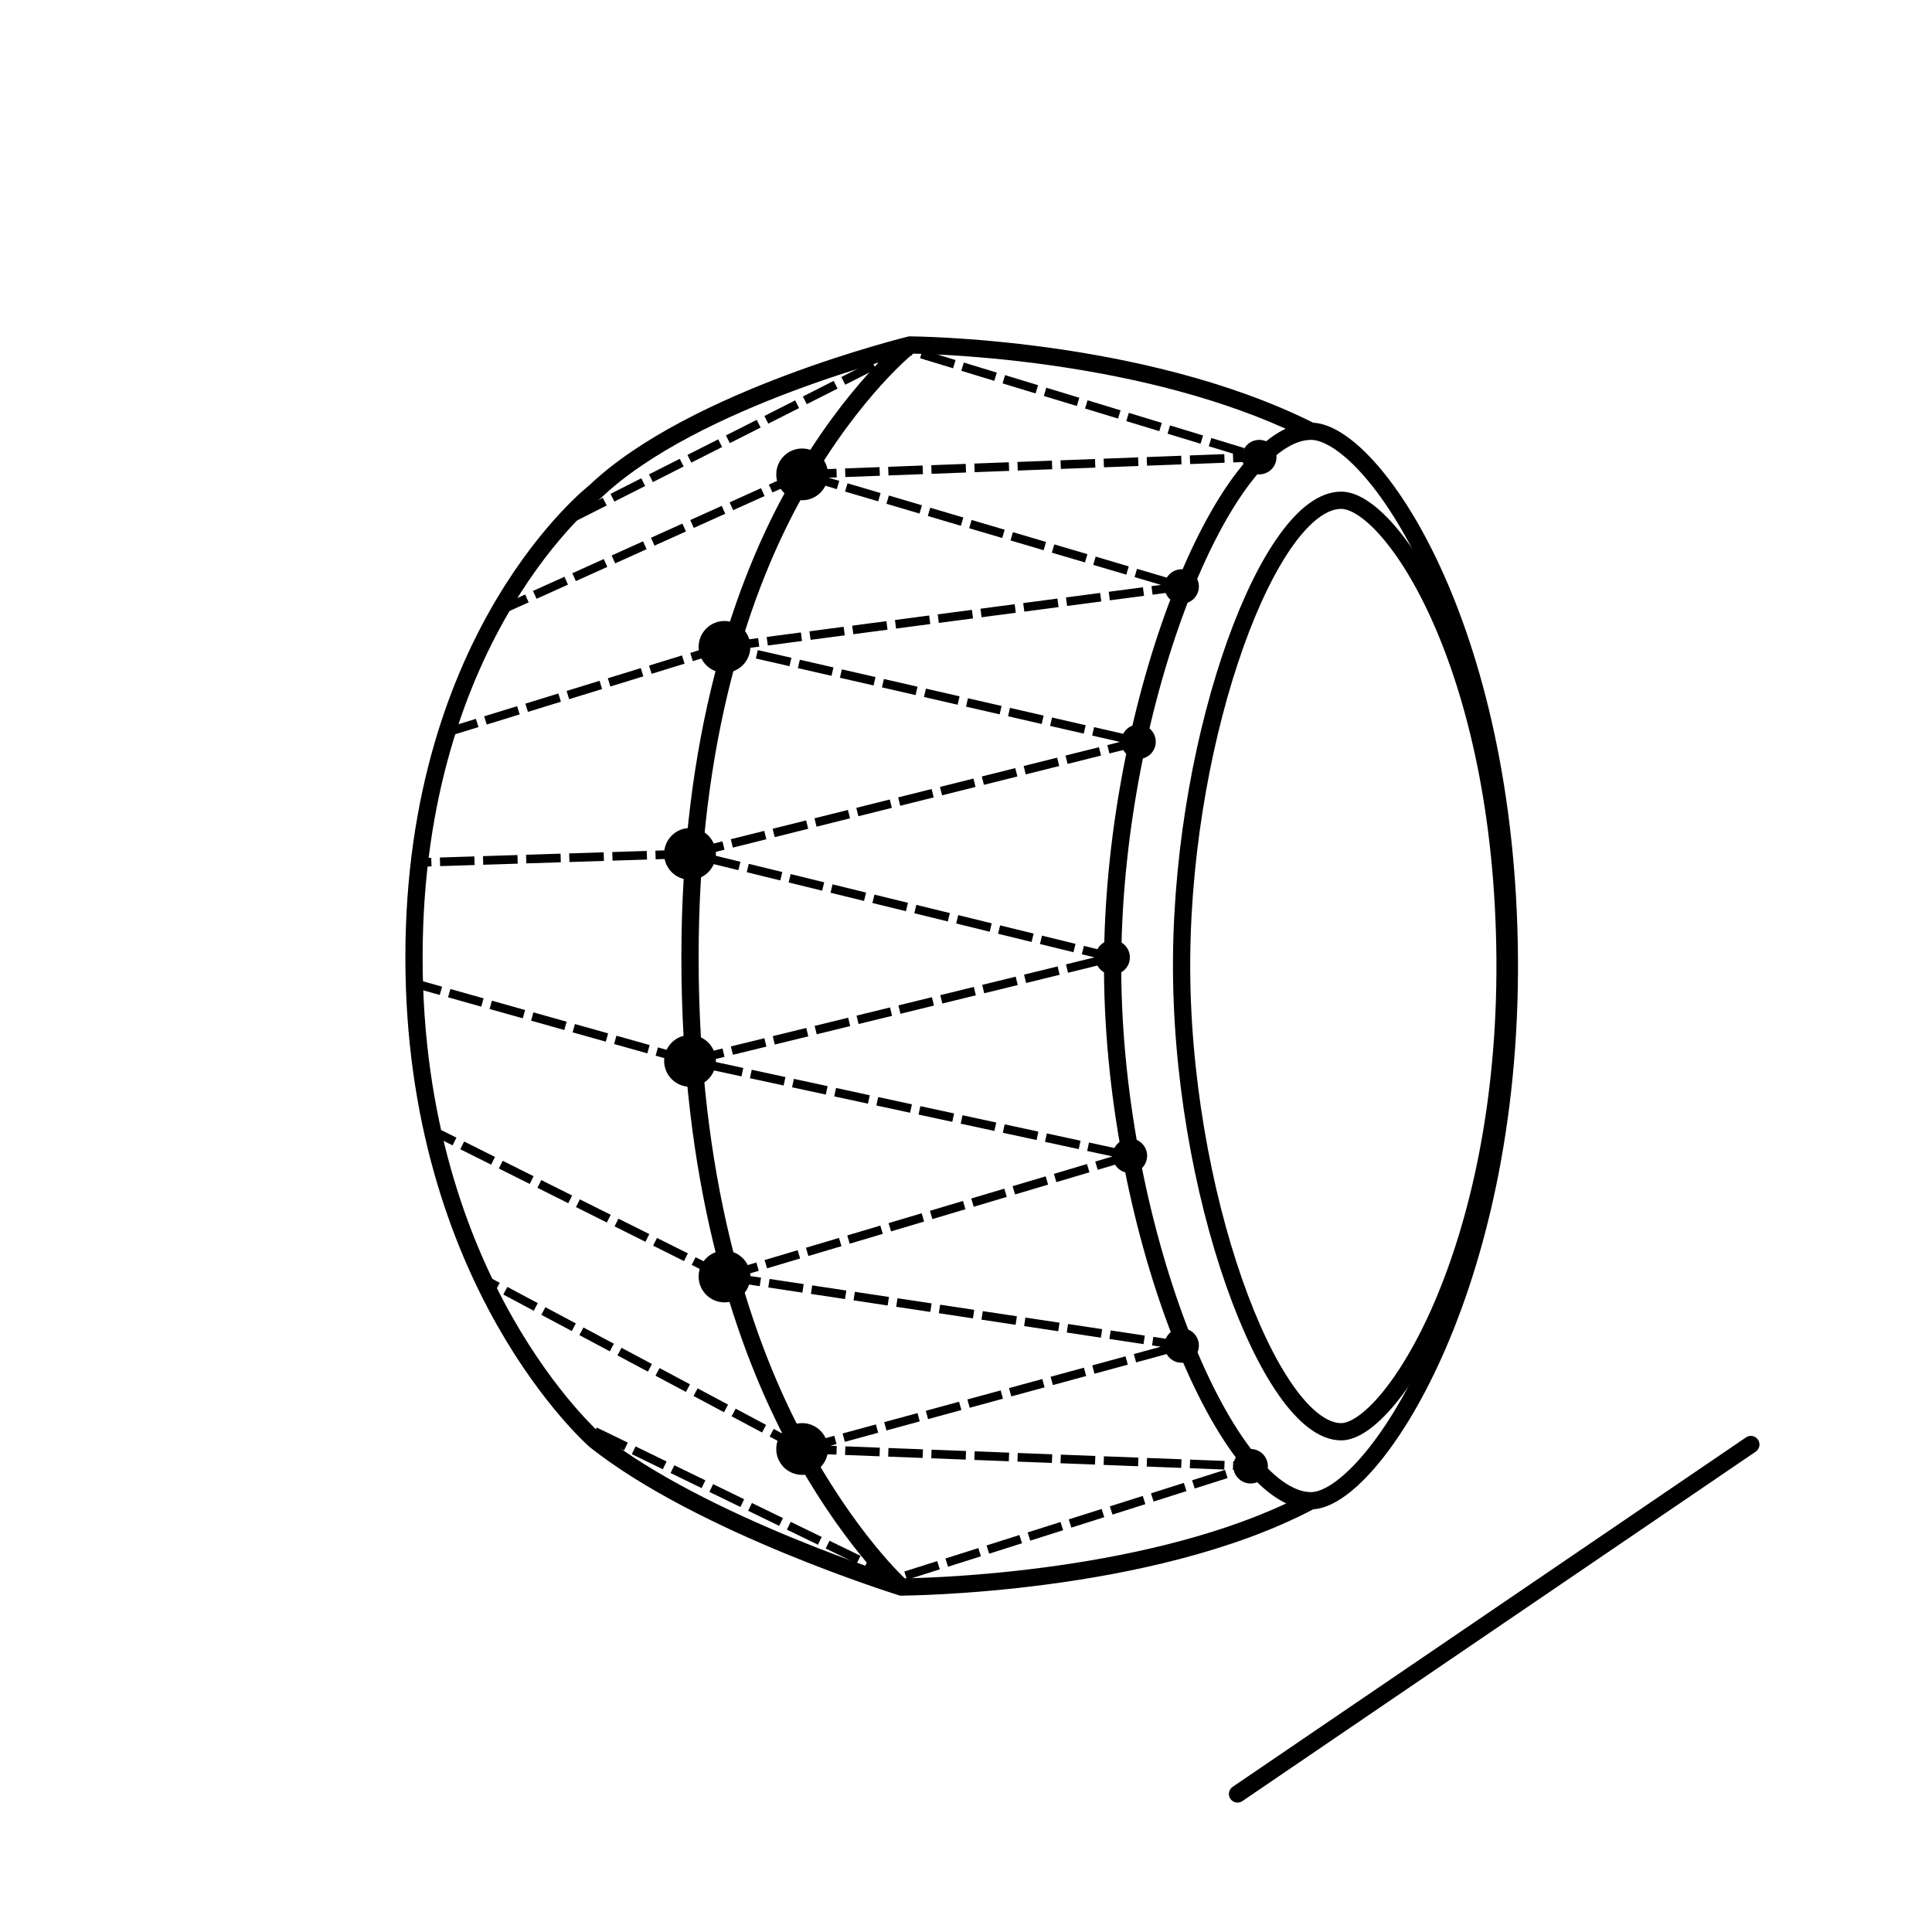
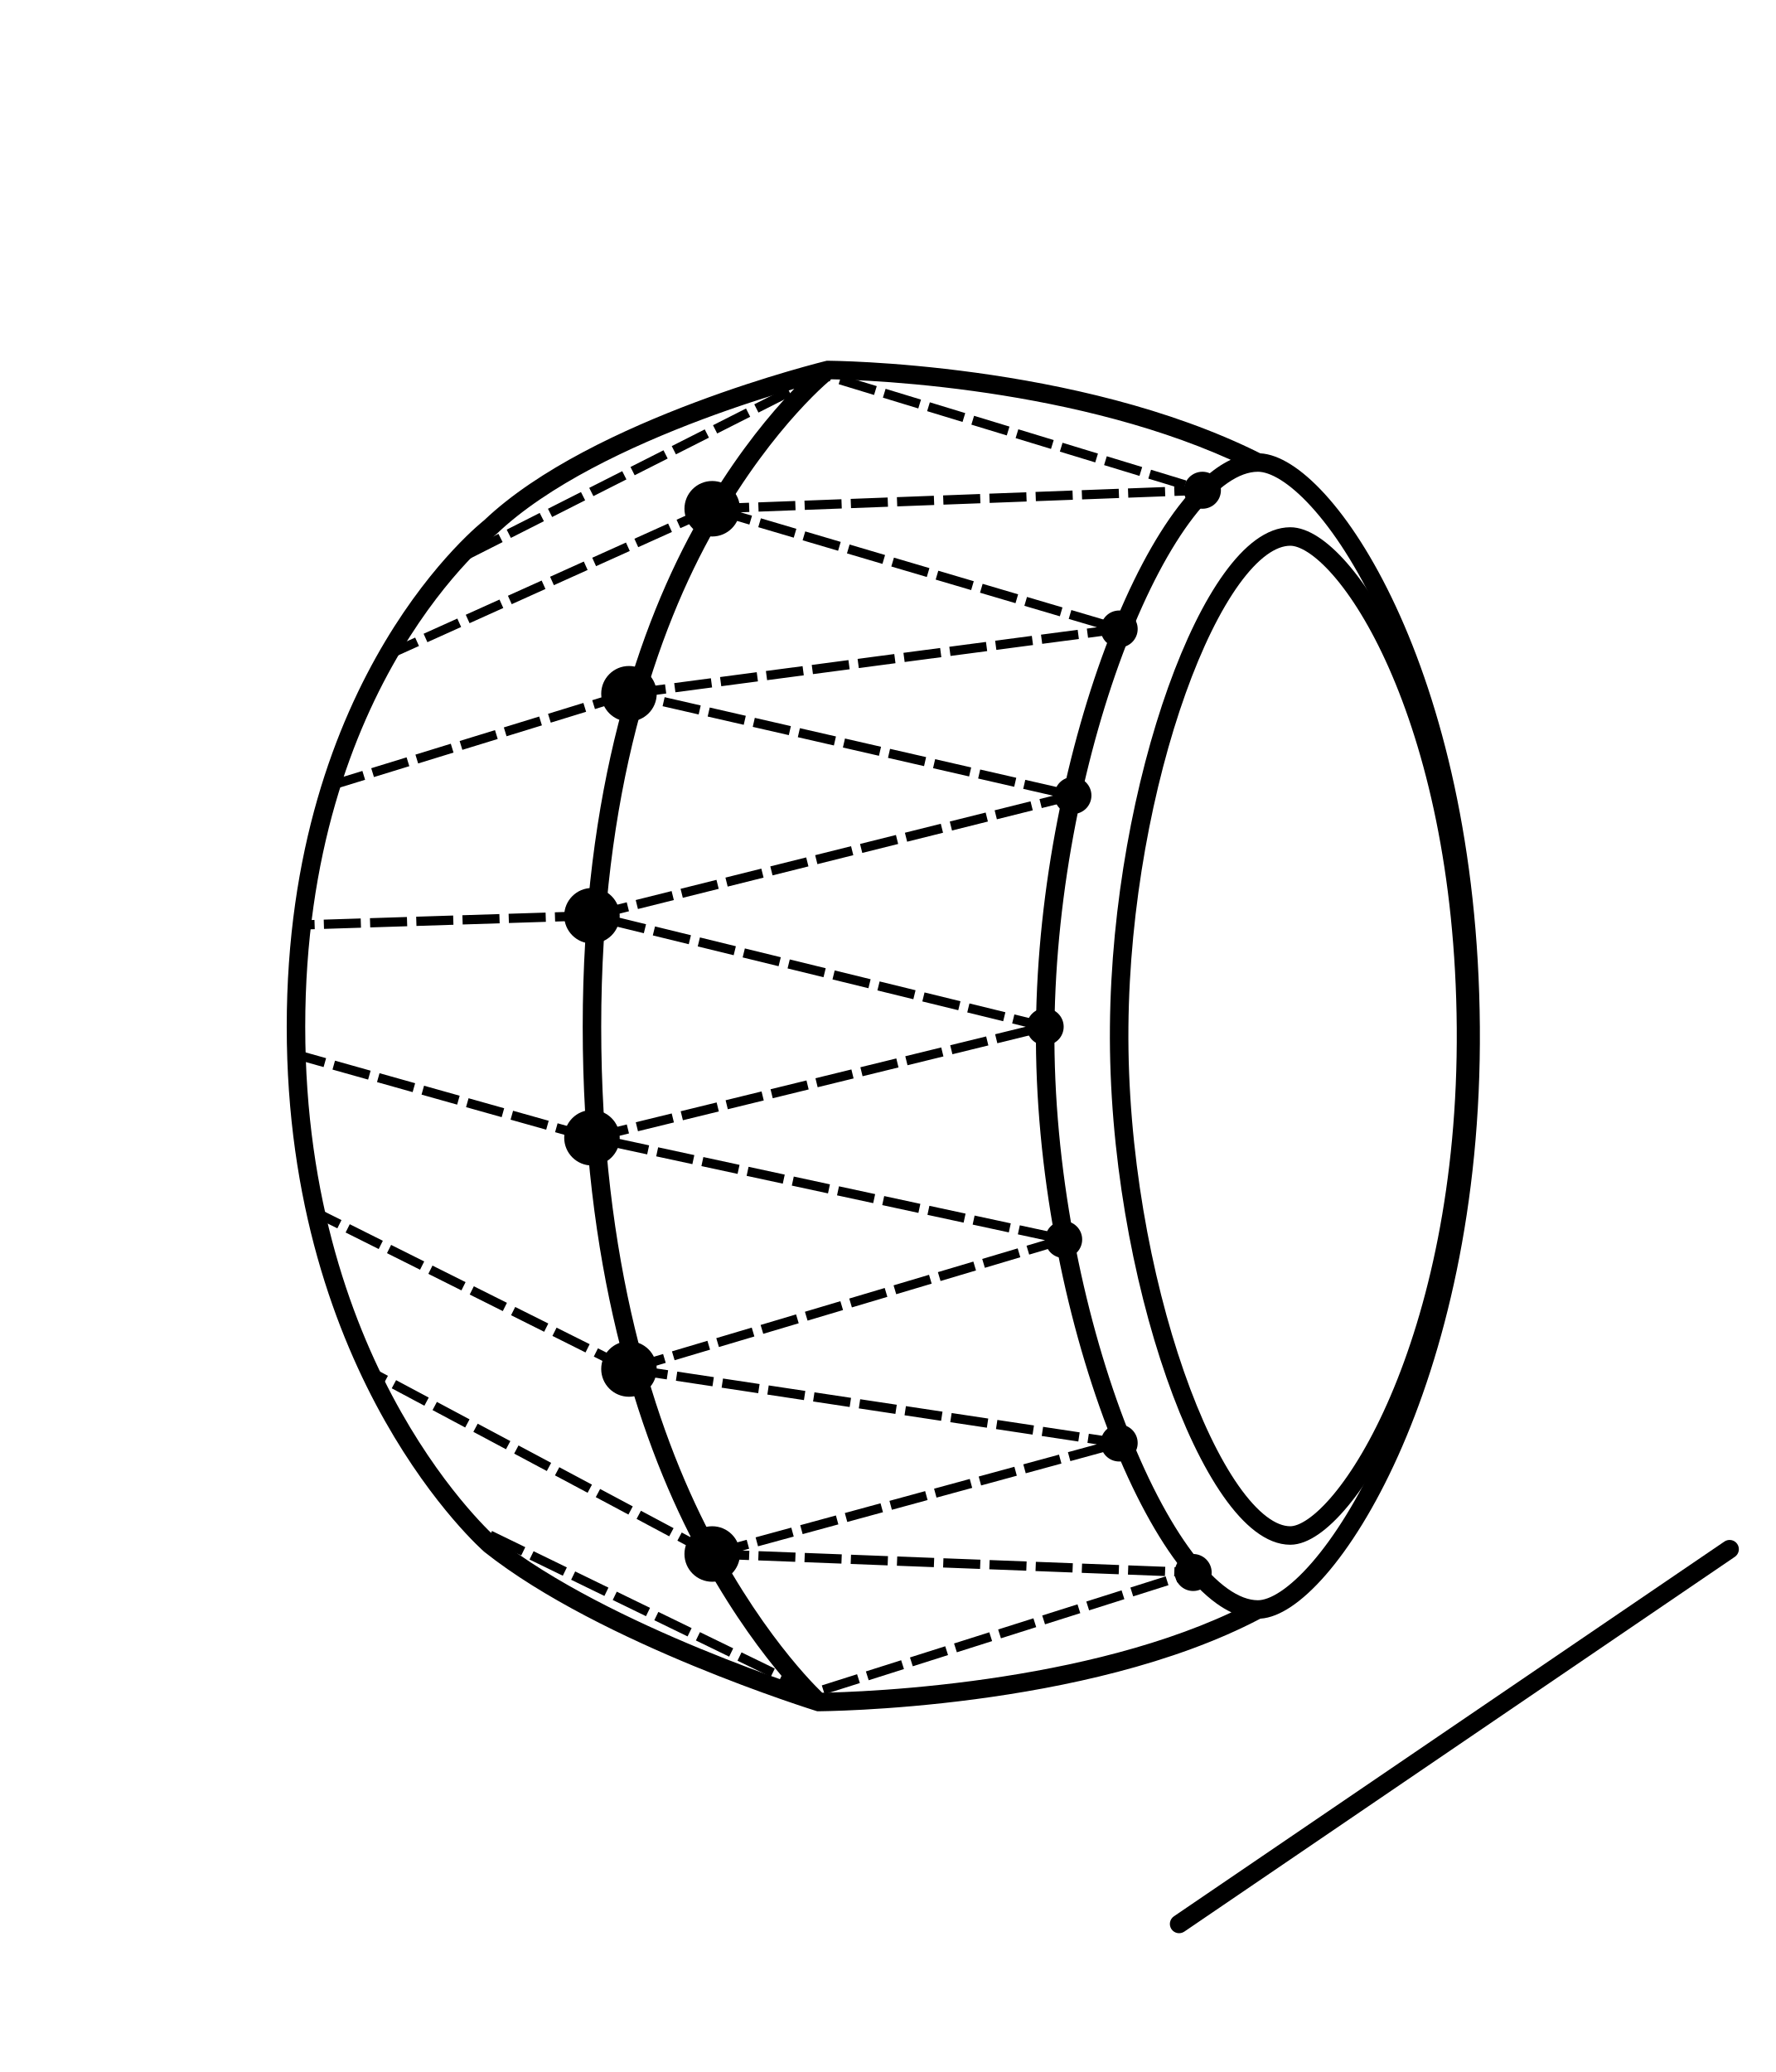
- <svg xmlns="http://www.w3.org/2000/svg" width="224" height="224" viewBox="0 0 224 224" fill="none">
-   <path fill-rule="evenodd" clip-rule="evenodd" d="M105.506 39L105.502 40L105.265 39.029L105.384 39L105.506 39ZM152.251 49.007C142.329 44.049 130.674 41.555 121.521 40.295C116.905 39.66 112.908 39.336 110.063 39.171C108.64 39.089 107.505 39.046 106.723 39.024C106.332 39.013 106.03 39.007 105.824 39.004C105.721 39.002 105.643 39.001 105.589 39.001L105.528 39L105.512 39L105.506 39C105.506 39 105.506 39 105.502 40C105.265 39.029 105.265 39.029 105.265 39.029L105.244 39.034L105.188 39.048C105.138 39.06 105.066 39.078 104.971 39.103C104.78 39.151 104.502 39.223 104.143 39.319C103.427 39.51 102.393 39.794 101.118 40.169C98.568 40.919 95.049 42.033 91.17 43.49C83.465 46.383 74.196 50.679 68.345 56.244C68.336 56.251 68.326 56.259 68.314 56.268C68.27 56.304 68.206 56.356 68.124 56.424C67.961 56.561 67.725 56.762 67.428 57.031C66.834 57.567 65.993 58.371 64.987 59.451C62.977 61.611 60.307 64.879 57.642 69.339C52.307 78.265 47 91.94 47 111C47 130.057 52.306 144.225 57.63 153.639C60.291 158.344 62.954 161.86 64.959 164.205C65.962 165.377 66.8 166.257 67.392 166.848C67.688 167.143 67.922 167.366 68.084 167.517C68.165 167.592 68.228 167.65 68.272 167.689C68.294 167.709 68.311 167.724 68.323 167.735L68.338 167.748L68.342 167.751L68.343 167.753C68.343 167.753 68.344 167.754 69.001 166.999L68.344 167.754L68.362 167.769L68.379 167.783C74.697 172.794 83.68 177.087 91.023 180.115C94.706 181.633 97.998 182.842 100.37 183.671C101.556 184.086 102.513 184.406 103.174 184.623C103.505 184.731 103.762 184.814 103.936 184.869C104.024 184.897 104.091 184.918 104.136 184.932L104.188 184.949L104.201 184.953L104.205 184.954L104.206 184.954C104.206 184.954 104.206 184.954 104.502 183.999L104.206 184.954L104.352 185L104.506 184.999L104.502 183.999C104.506 184.999 104.506 184.999 104.506 184.999L104.508 184.999L104.512 184.999L104.529 184.999L104.594 184.999C104.651 184.998 104.735 184.997 104.845 184.996C105.065 184.992 105.388 184.986 105.805 184.975C106.639 184.953 107.848 184.91 109.357 184.828C112.373 184.663 116.588 184.34 121.391 183.705C130.903 182.447 142.815 179.956 152.264 174.991C153.335 174.922 154.456 174.446 155.563 173.711C156.773 172.907 158.049 171.737 159.341 170.25C161.928 167.273 164.66 162.935 167.145 157.412C172.117 146.361 176.145 130.468 175.996 110.992C175.847 91.525 171.821 76.132 166.918 65.576C164.469 60.301 161.789 56.21 159.242 53.419C157.97 52.024 156.712 50.934 155.514 50.186C154.414 49.5 153.306 49.067 152.251 49.007ZM149.06 49.707C139.945 45.602 129.601 43.426 121.248 42.276C116.695 41.65 112.751 41.33 109.947 41.168C108.546 41.087 107.43 41.045 106.666 41.023C106.322 41.013 106.05 41.008 105.855 41.004C105.675 41.157 105.406 41.39 105.062 41.706C104.372 42.34 103.378 43.309 102.181 44.631C99.787 47.276 96.581 51.337 93.371 56.972C86.953 68.236 81 85.816 81 111C81 136.192 86.708 154.283 92.887 166.057C95.978 171.947 99.066 176.261 101.372 179.095C102.525 180.512 103.482 181.56 104.148 182.248C104.467 182.579 104.719 182.828 104.893 182.995C105.101 182.991 105.39 182.986 105.752 182.976C106.569 182.954 107.759 182.912 109.247 182.831C112.224 182.668 116.387 182.349 121.129 181.722C129.825 180.572 140.385 178.398 149.136 174.309C148.598 174.054 148.068 173.736 147.547 173.364C146.119 172.342 144.71 170.877 143.348 169.071C140.624 165.46 137.994 160.367 135.707 154.358C131.129 142.333 127.854 126.46 128.003 110.99C128.149 95.891 131.422 80.522 135.928 68.907C138.179 63.103 140.756 58.191 143.437 54.709C145.201 52.418 147.099 50.635 149.06 49.707ZM101.011 181.776C98.667 180.956 95.417 179.763 91.785 178.266C84.487 175.257 75.731 171.056 69.643 166.232L69.609 166.202C69.574 166.17 69.519 166.12 69.446 166.053C69.301 165.917 69.084 165.711 68.805 165.433C68.248 164.877 67.446 164.035 66.48 162.905C64.547 160.645 61.961 157.234 59.371 152.655C54.194 143.501 49 129.669 49 111C49 92.332 54.193 79.008 59.359 70.365C61.944 66.041 64.525 62.883 66.451 60.813C67.415 59.778 68.215 59.016 68.769 58.515C69.046 58.265 69.262 58.08 69.406 57.96C69.478 57.899 69.532 57.855 69.567 57.827L69.605 57.797L69.613 57.791L69.614 57.79L69.654 57.759L69.691 57.723C75.229 52.44 84.189 48.247 91.873 45.362C95.696 43.927 99.167 42.828 101.682 42.088C101.746 42.069 101.81 42.05 101.872 42.032C101.506 42.411 101.114 42.83 100.698 43.289C98.217 46.031 94.923 50.208 91.633 55.982C85.05 67.537 79 85.457 79 111C79 136.535 84.796 154.943 91.116 166.987C94.275 173.006 97.439 177.43 99.82 180.358C100.243 180.878 100.642 181.35 101.011 181.776ZM137.792 69.63C133.371 81.028 130.146 96.159 130.003 111.009C129.857 126.213 133.081 141.839 137.576 153.646C139.824 159.553 142.374 164.458 144.945 167.867C146.231 169.571 147.499 170.871 148.71 171.737C149.923 172.604 151.024 172.999 152 172.999C152.599 172.999 153.424 172.731 154.456 172.046C155.474 171.369 156.617 170.335 157.832 168.938C160.259 166.145 162.894 161.985 165.321 156.592C170.171 145.812 174.143 130.205 173.996 111.007C173.849 91.801 169.877 76.694 165.104 66.418C162.717 61.277 160.14 57.37 157.765 54.767C156.577 53.464 155.457 52.508 154.456 51.883C153.444 51.252 152.619 51 152 51C149.999 51 147.591 52.593 145.021 55.93C142.498 59.206 140.004 63.928 137.792 69.63Z" fill="black" />
-   <path d="M174.497 111.121C174.253 77.125 161.281 58 155.5 58C147.241 58 137.238 84.673 137 111C136.756 137.963 147.241 166 155.5 166C161.281 166 174.741 145.117 174.497 111.121Z" stroke="black" stroke-width="2" />
-   <path d="M93 168L145 170L104 183L67 165M93 168L137 156L84 148M93 168L55.5 148M84 148L131 134L80 123M84 148L50 131M80 123L129 111L80 99M80 123L48 114M80 99L132 86L84 75M80 99L48.5 100M84 75L137 68L93 55M84 75L51.5 85M93 55L146 53L105 40.5L64.5 61M93 55L57.5 71" stroke="black" stroke-miterlimit="1.888" stroke-dasharray="4 1" />
-   <rect x="127" y="109" width="4" height="4" rx="2" fill="black" />
-   <rect x="130" y="84" width="4" height="4" rx="2" fill="black" />
-   <rect x="77" y="96" width="6" height="6" rx="3" fill="black" />
-   <rect x="77" y="120" width="6" height="6" rx="3" fill="black" />
-   <rect x="81" y="145" width="6" height="6" rx="3" fill="black" />
-   <rect x="90" y="165" width="6" height="6" rx="3" fill="black" />
-   <rect x="81" y="72" width="6" height="6" rx="3" fill="black" />
-   <rect x="90" y="52" width="6" height="6" rx="3" fill="black" />
-   <rect x="129" y="132" width="4" height="4" rx="2" fill="black" />
-   <rect x="135" y="154" width="4" height="4" rx="2" fill="black" />
-   <rect x="143" y="168" width="4" height="4" rx="2" fill="black" />
-   <rect x="135" y="66" width="4" height="4" rx="2" fill="black" />
-   <rect x="144" y="51" width="4" height="4" rx="2" fill="black" />
-   <path fill-rule="evenodd" clip-rule="evenodd" d="M203.825 166.917C204.136 167.374 204.018 167.996 203.561 168.307L144.043 208.823C143.586 209.133 142.964 209.015 142.653 208.559C142.343 208.102 142.461 207.48 142.917 207.169L202.436 166.653C202.892 166.343 203.515 166.461 203.825 166.917Z" fill="black" />
+ <svg xmlns="http://www.w3.org/2000/svg" width="192" height="224" viewBox="0 0 192 224" fill="none">
+   <path fill-rule="evenodd" clip-rule="evenodd" d="M89.506 39L89.502 40L89.265 39.029L89.384 39L89.506 39ZM136.251 49.007C126.329 44.049 114.674 41.555 105.521 40.295C100.905 39.66 96.908 39.336 94.063 39.171C92.64 39.089 91.504 39.046 90.723 39.024C90.332 39.013 90.03 39.007 89.824 39.004C89.721 39.002 89.643 39.001 89.589 39.001L89.528 39L89.512 39L89.506 39C89.506 39 89.506 39 89.502 40C89.265 39.029 89.265 39.029 89.265 39.029L89.244 39.034L89.188 39.048C89.138 39.06 89.066 39.078 88.971 39.103C88.78 39.151 88.501 39.223 88.143 39.319C87.427 39.51 86.393 39.794 85.118 40.169C82.568 40.919 79.049 42.033 75.17 43.49C67.465 46.383 58.196 50.679 52.345 56.244C52.336 56.251 52.326 56.259 52.314 56.268C52.27 56.304 52.206 56.356 52.124 56.424C51.961 56.561 51.725 56.762 51.428 57.031C50.834 57.567 49.993 58.371 48.987 59.451C46.977 61.611 44.307 64.879 41.642 69.339C36.307 78.265 31 91.94 31 111C31 130.057 36.306 144.225 41.63 153.639C44.291 158.344 46.954 161.86 48.959 164.205C49.962 165.377 50.8 166.257 51.392 166.848C51.688 167.143 51.922 167.366 52.084 167.517C52.165 167.592 52.228 167.65 52.272 167.689C52.294 167.709 52.311 167.724 52.323 167.735L52.338 167.748L52.342 167.751L52.343 167.753C52.343 167.753 52.344 167.754 53.001 166.999L52.344 167.754L52.362 167.769L52.379 167.783C58.697 172.794 67.68 177.087 75.023 180.115C78.706 181.633 81.998 182.842 84.37 183.671C85.556 184.086 86.513 184.406 87.174 184.623C87.505 184.731 87.762 184.814 87.936 184.869C88.024 184.897 88.091 184.918 88.136 184.932L88.188 184.949L88.201 184.953L88.205 184.954L88.206 184.954C88.206 184.954 88.206 184.954 88.502 183.999L88.206 184.954L88.353 185L88.506 184.999L88.502 183.999C88.506 184.999 88.506 184.999 88.506 184.999L88.508 184.999L88.512 184.999L88.529 184.999L88.594 184.999C88.651 184.998 88.735 184.997 88.845 184.996C89.065 184.992 89.388 184.986 89.805 184.975C90.639 184.953 91.848 184.91 93.356 184.828C96.373 184.663 100.588 184.34 105.391 183.705C114.903 182.447 126.815 179.956 136.264 174.991C137.335 174.922 138.456 174.446 139.563 173.711C140.773 172.907 142.049 171.737 143.341 170.25C145.928 167.273 148.66 162.935 151.145 157.412C156.117 146.361 160.145 130.468 159.996 110.992C159.847 91.525 155.821 76.132 150.918 65.576C148.469 60.301 145.789 56.21 143.242 53.419C141.97 52.024 140.712 50.934 139.514 50.186C138.414 49.5 137.306 49.067 136.251 49.007ZM133.06 49.707C123.945 45.602 113.601 43.426 105.248 42.276C100.695 41.65 96.751 41.33 93.947 41.168C92.546 41.087 91.43 41.045 90.666 41.023C90.323 41.013 90.05 41.008 89.855 41.004C89.675 41.157 89.406 41.39 89.062 41.706C88.372 42.34 87.378 43.309 86.181 44.631C83.787 47.276 80.581 51.337 77.371 56.972C70.953 68.236 65 85.816 65 111C65 136.192 70.708 154.283 76.887 166.057C79.978 171.947 83.066 176.261 85.372 179.095C86.525 180.512 87.482 181.56 88.147 182.248C88.467 182.579 88.719 182.828 88.893 182.995C89.101 182.991 89.39 182.986 89.752 182.976C90.569 182.954 91.76 182.912 93.248 182.831C96.224 182.668 100.387 182.349 105.129 181.722C113.825 180.572 124.385 178.398 133.136 174.309C132.598 174.054 132.068 173.736 131.547 173.364C130.119 172.342 128.71 170.877 127.348 169.071C124.624 165.46 121.994 160.367 119.707 154.358C115.129 142.333 111.854 126.46 112.003 110.99C112.149 95.891 115.422 80.522 119.928 68.907C122.179 63.103 124.756 58.191 127.437 54.709C129.201 52.418 131.099 50.635 133.06 49.707ZM85.011 181.776C82.667 180.956 79.417 179.763 75.785 178.266C68.487 175.257 59.731 171.056 53.643 166.232L53.609 166.202C53.574 166.17 53.519 166.12 53.446 166.053C53.301 165.917 53.084 165.711 52.805 165.433C52.248 164.877 51.446 164.035 50.48 162.905C48.547 160.645 45.961 157.234 43.371 152.655C38.194 143.501 33 129.669 33 111C33 92.332 38.193 79.008 43.359 70.365C45.944 66.041 48.525 62.883 50.452 60.813C51.415 59.778 52.215 59.016 52.769 58.515C53.046 58.265 53.262 58.08 53.406 57.96C53.478 57.899 53.532 57.855 53.567 57.827L53.605 57.797L53.613 57.791L53.614 57.79L53.654 57.759L53.691 57.723C59.229 52.44 68.189 48.247 75.873 45.362C79.696 43.927 83.167 42.828 85.682 42.088C85.746 42.069 85.81 42.05 85.873 42.032C85.506 42.411 85.114 42.83 84.698 43.289C82.217 46.031 78.923 50.208 75.633 55.982C69.05 67.537 63 85.457 63 111C63 136.535 68.796 154.943 75.116 166.987C78.275 173.006 81.439 177.43 83.82 180.358C84.243 180.878 84.642 181.35 85.011 181.776ZM121.792 69.63C117.371 81.028 114.146 96.159 114.003 111.009C113.857 126.213 117.081 141.839 121.576 153.646C123.824 159.553 126.374 164.458 128.945 167.867C130.231 169.571 131.499 170.871 132.71 171.737C133.923 172.604 135.024 172.999 136 172.999C136.599 172.999 137.424 172.731 138.456 172.046C139.474 171.369 140.617 170.335 141.832 168.938C144.259 166.145 146.894 161.985 149.321 156.592C154.171 145.812 158.143 130.205 157.996 111.007C157.849 91.801 153.877 76.694 149.104 66.418C146.717 61.277 144.14 57.37 141.765 54.767C140.577 53.464 139.457 52.508 138.456 51.883C137.444 51.252 136.619 51 136 51C133.999 51 131.591 52.593 129.021 55.93C126.498 59.206 124.004 63.928 121.792 69.63Z" fill="black" />
+   <path d="M158.497 111.121C158.253 77.125 145.281 58 139.5 58C131.241 58 121.238 84.673 121 111C120.756 137.963 131.241 166 139.5 166C145.281 166 158.741 145.117 158.497 111.121Z" stroke="black" stroke-width="2" />
+   <path d="M77 168L129 170L88 183L51 165M77 168L121 156L68 148M77 168L39.5 148M68 148L115 134L64 123M68 148L34 131M64 123L113 111L64 99M64 123L32 114M64 99L116 86L68 75M64 99L32.5 100M68 75L121 68L77 55M68 75L35.5 85M77 55L130 53L89 40.5L48.5 61M77 55L41.5 71" stroke="black" stroke-miterlimit="1.888" stroke-dasharray="4 1" />
+   <rect x="111" y="109" width="4" height="4" rx="2" fill="black" />
+   <rect x="114" y="84" width="4" height="4" rx="2" fill="black" />
+   <rect x="61" y="96" width="6" height="6" rx="3" fill="black" />
+   <rect x="61" y="120" width="6" height="6" rx="3" fill="black" />
+   <rect x="65" y="145" width="6" height="6" rx="3" fill="black" />
+   <rect x="74" y="165" width="6" height="6" rx="3" fill="black" />
+   <rect x="65" y="72" width="6" height="6" rx="3" fill="black" />
+   <rect x="74" y="52" width="6" height="6" rx="3" fill="black" />
+   <rect x="113" y="132" width="4" height="4" rx="2" fill="black" />
+   <rect x="119" y="154" width="4" height="4" rx="2" fill="black" />
+   <rect x="127" y="168" width="4" height="4" rx="2" fill="black" />
+   <rect x="119" y="66" width="4" height="4" rx="2" fill="black" />
+   <rect x="128" y="51" width="4" height="4" rx="2" fill="black" />
+   <path fill-rule="evenodd" clip-rule="evenodd" d="M187.825 166.917C188.136 167.374 188.018 167.996 187.561 168.307L128.043 208.823C127.586 209.133 126.964 209.015 126.653 208.559C126.343 208.102 126.461 207.48 126.917 207.169L186.436 166.653C186.892 166.343 187.515 166.461 187.825 166.917Z" fill="black" />
</svg>
